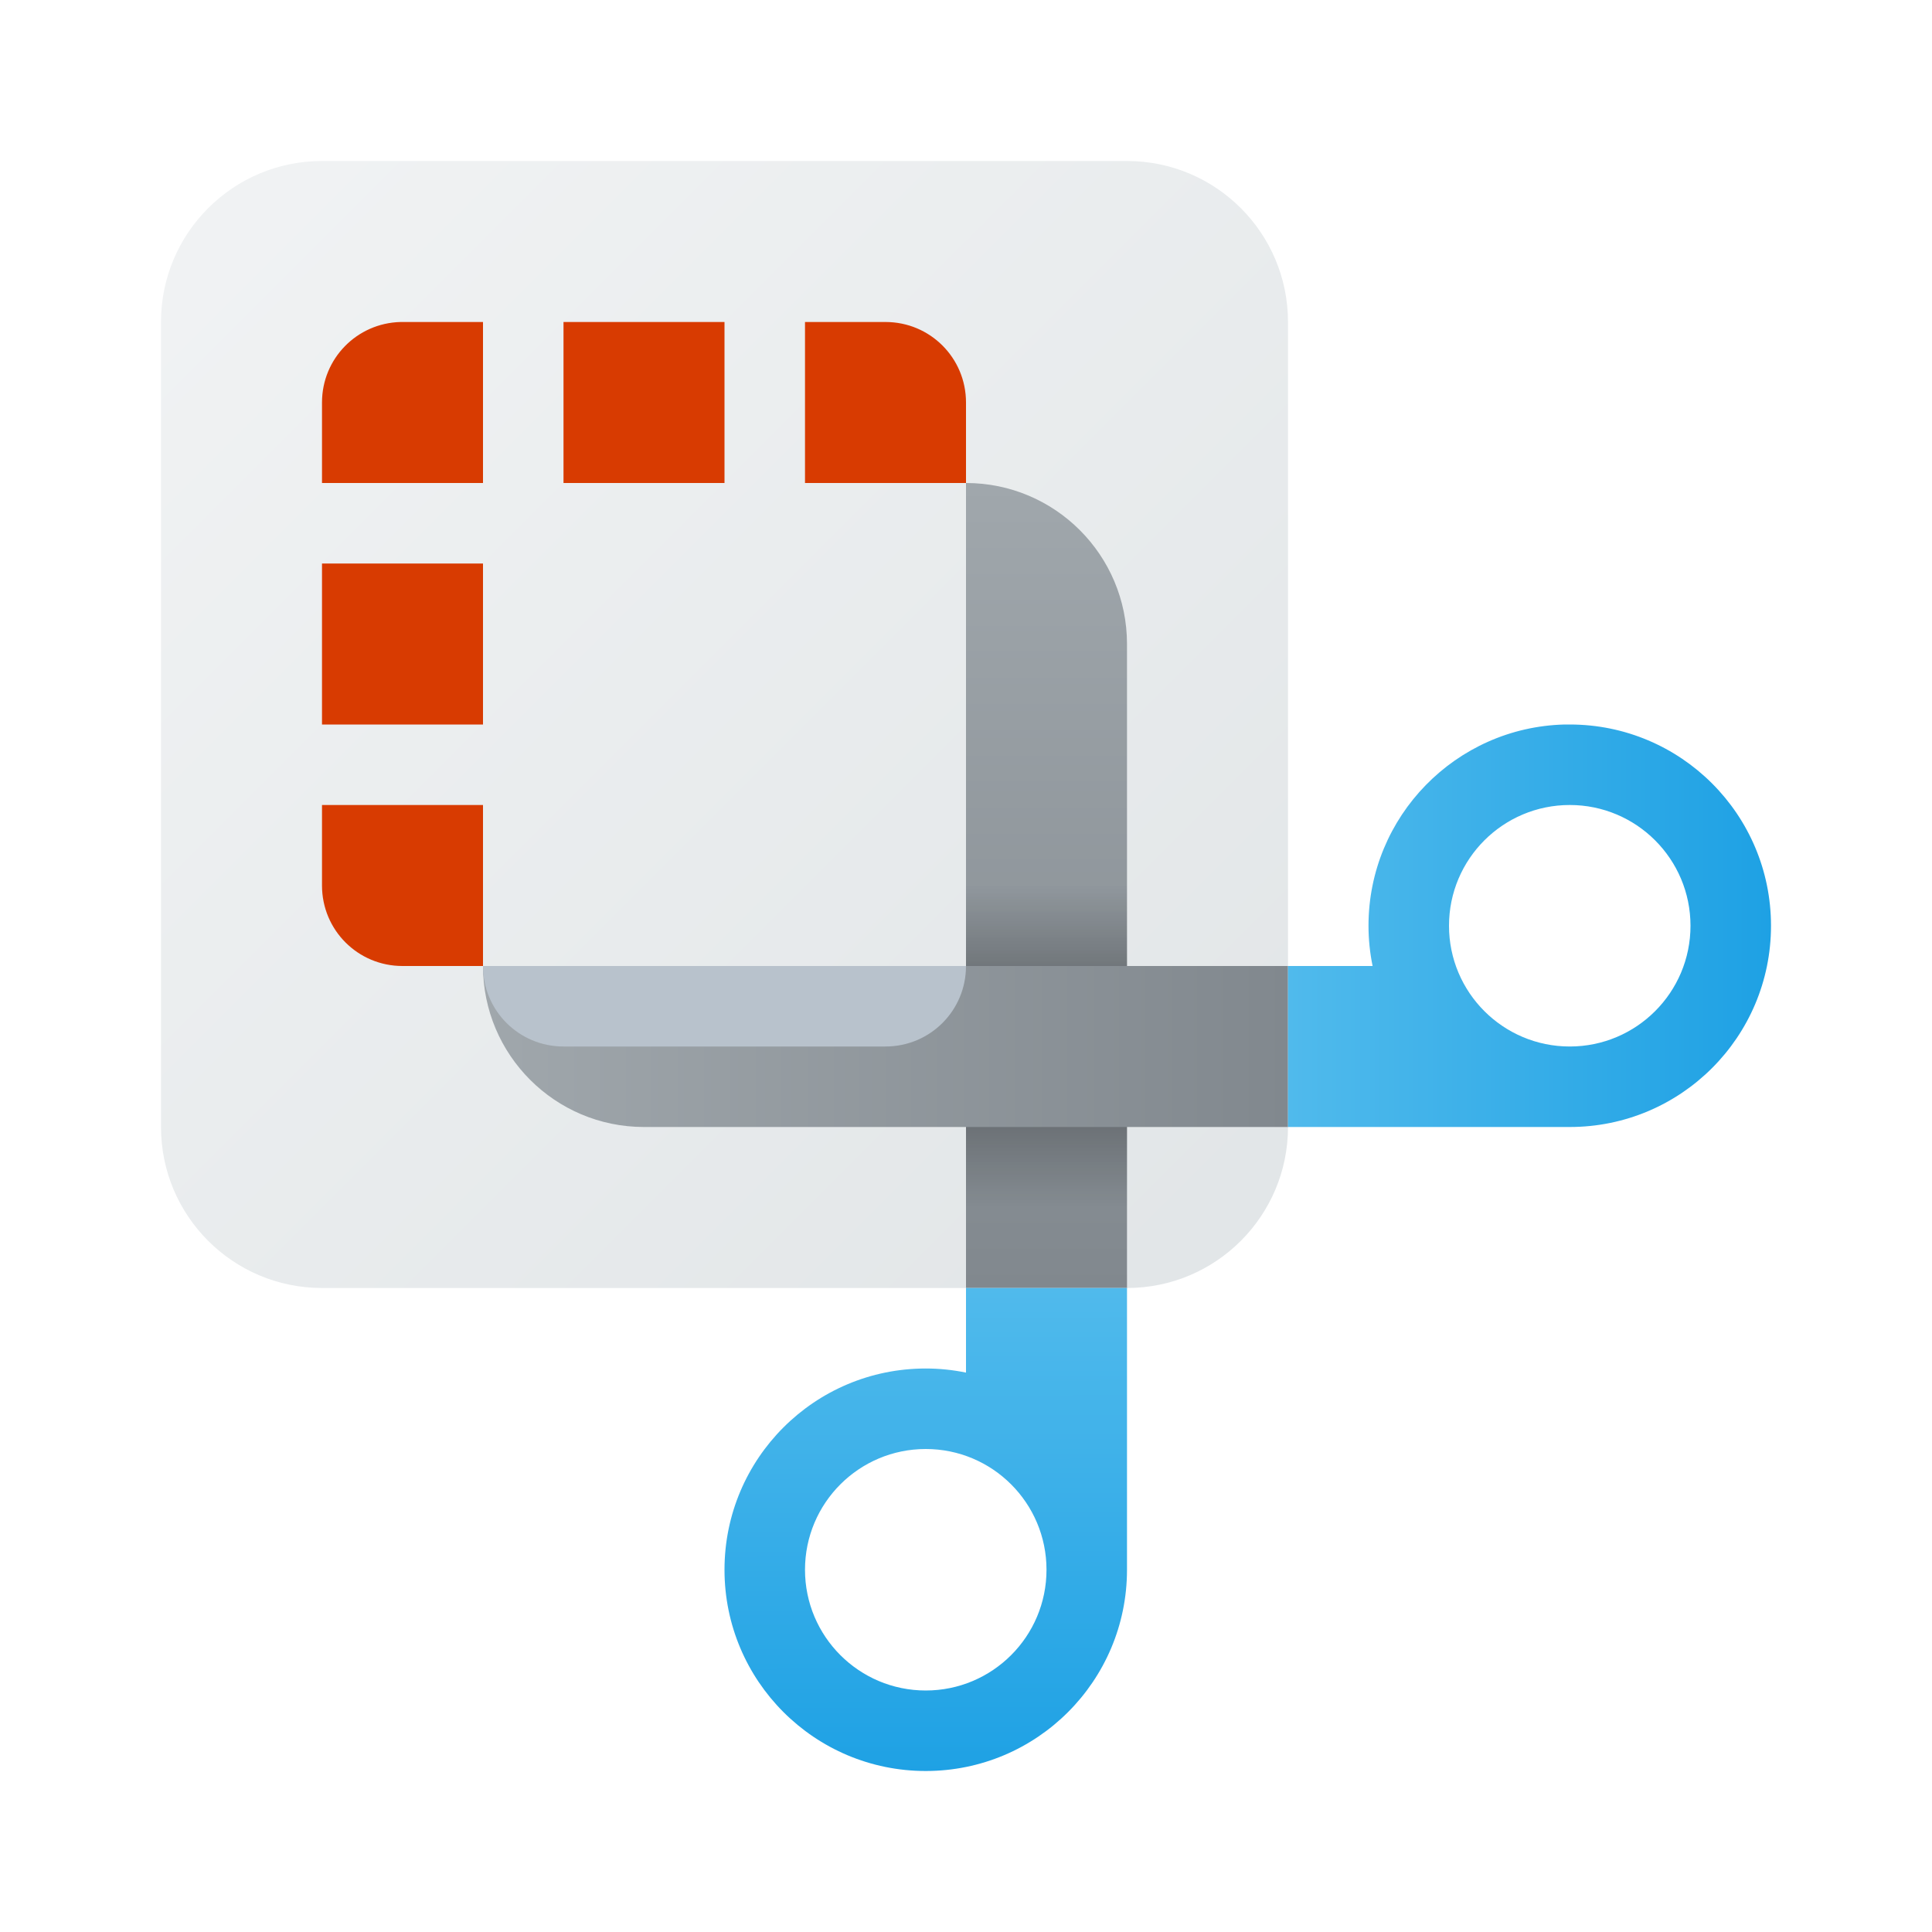
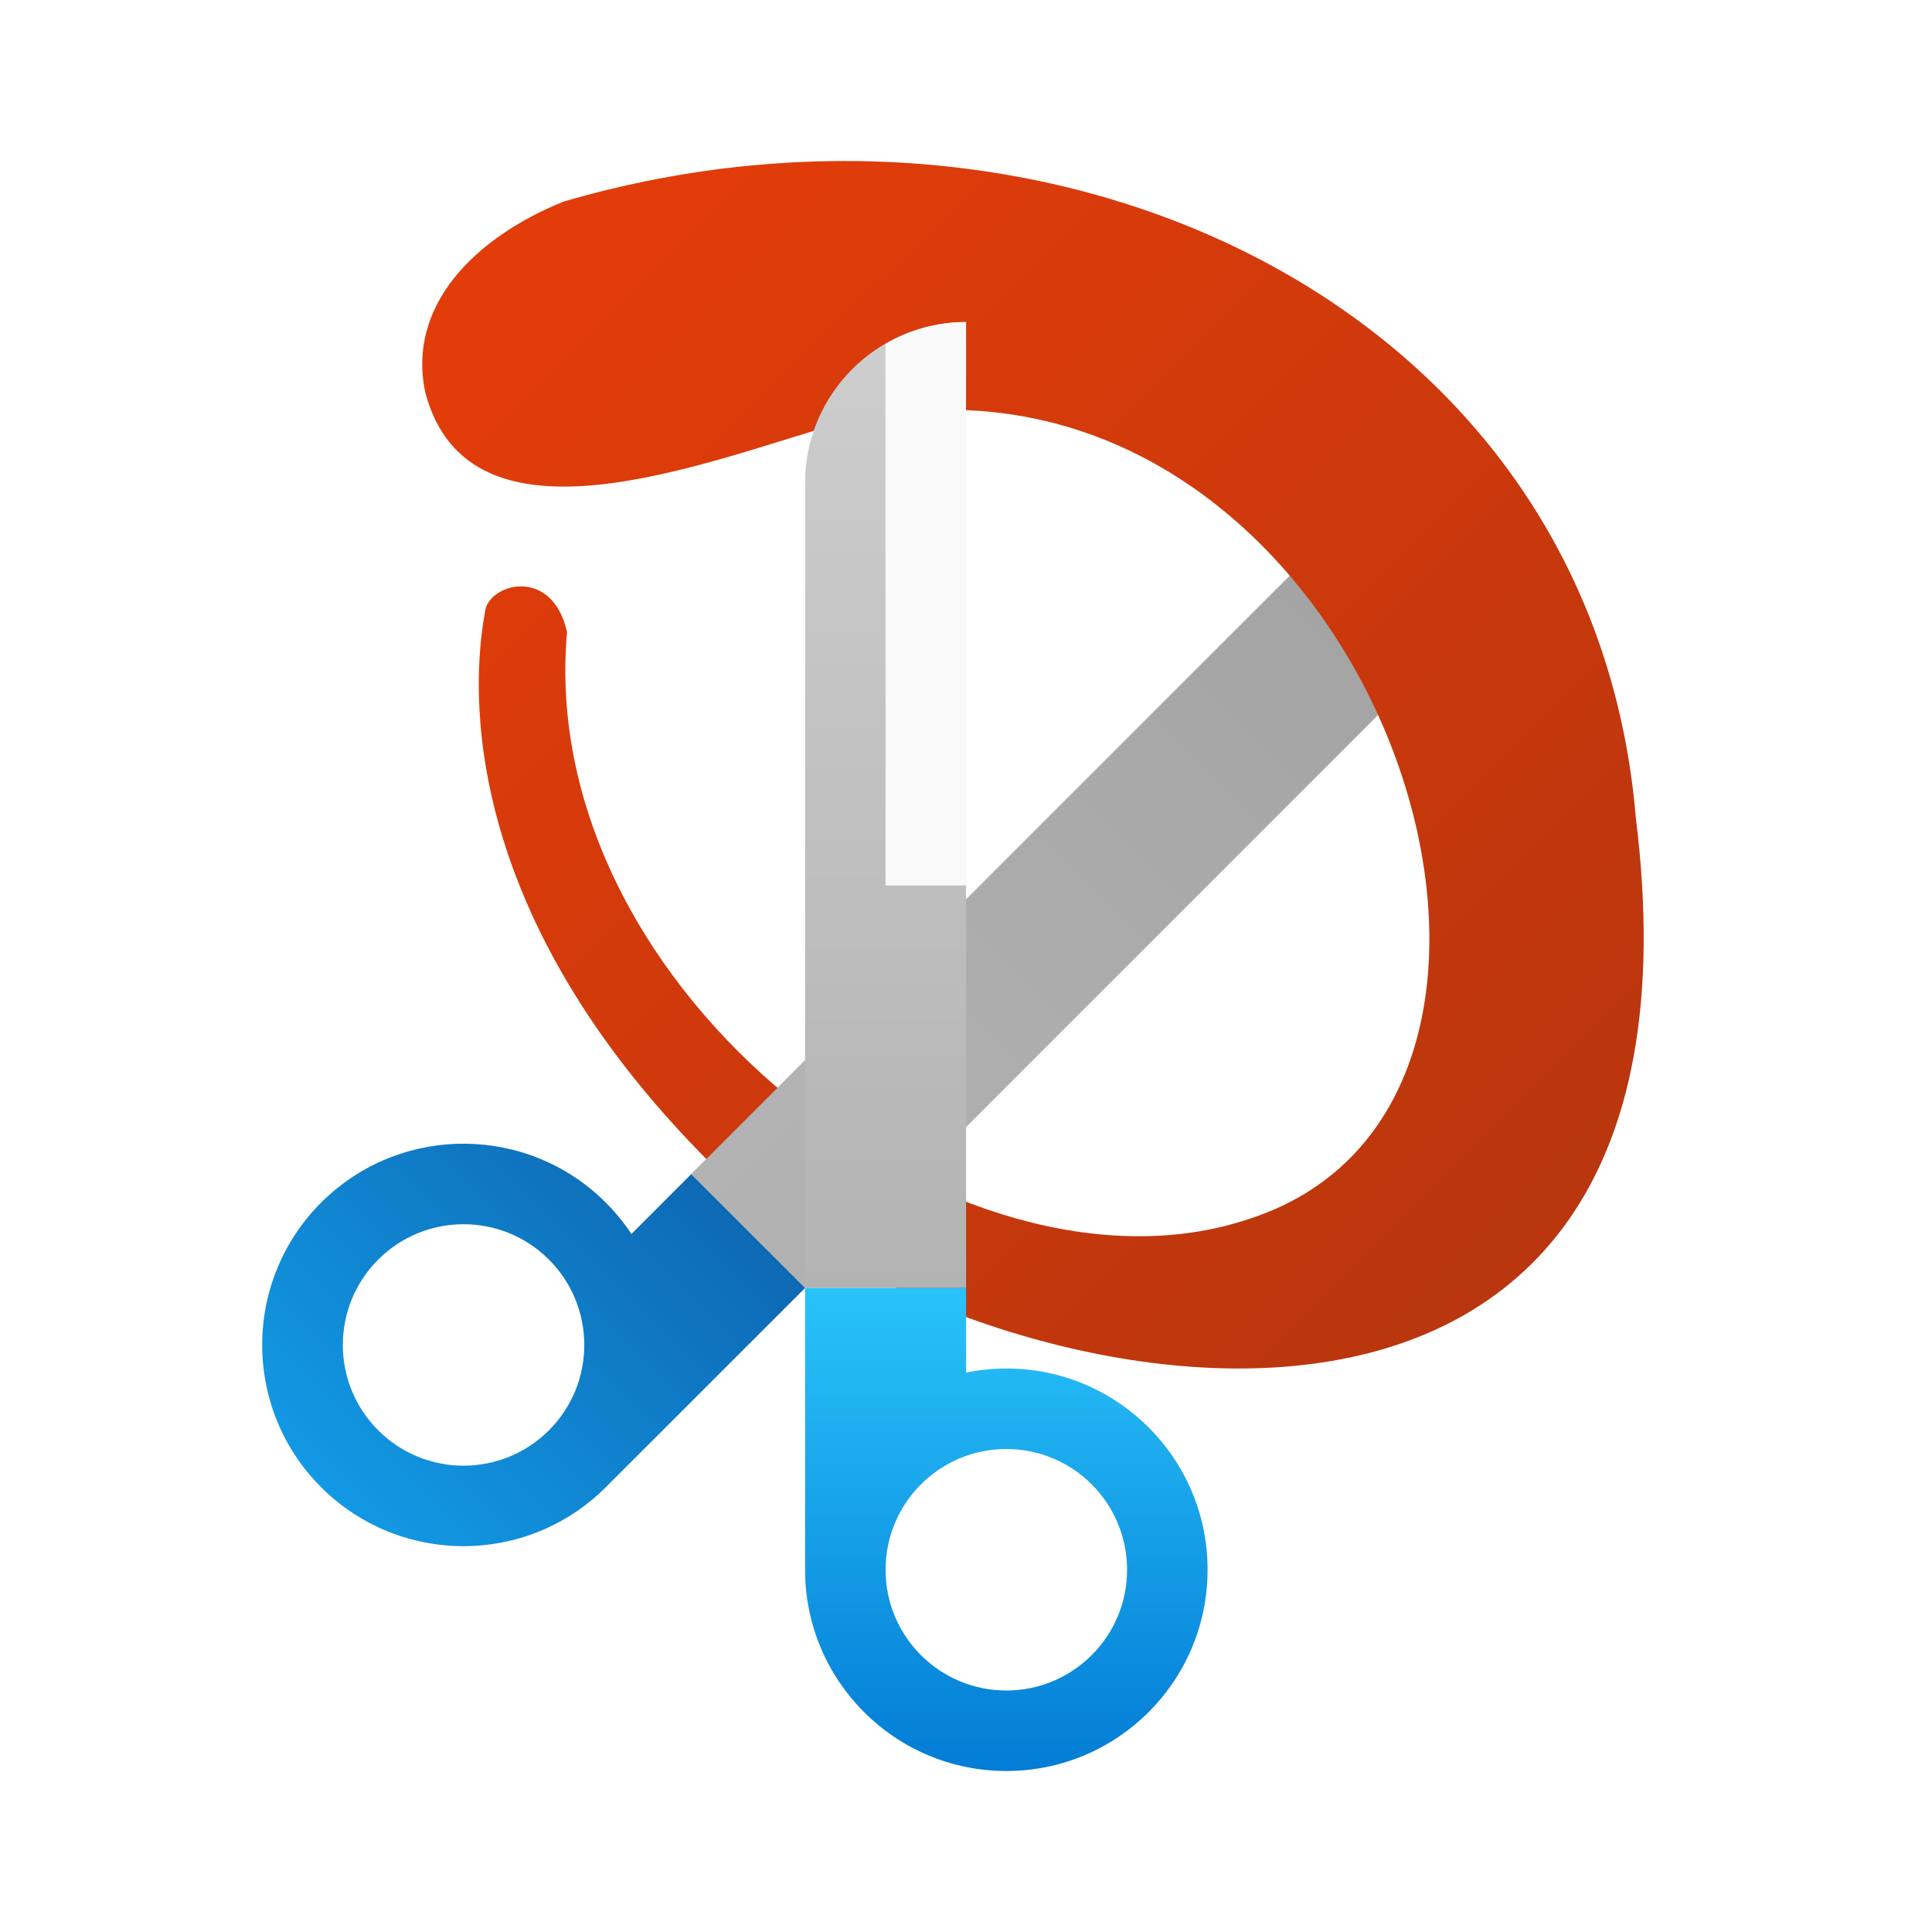
<svg xmlns="http://www.w3.org/2000/svg" xmlns:xlink="http://www.w3.org/1999/xlink" width="24" height="24" viewBox="0 0 24 24" version="1.1" id="svg2112">
  <defs id="defs2109">
-     <linearGradient xlink:href="#linearGradient1430" id="linearGradient5396" x1="0.265" y1="0.265" x2="3.969" y2="3.969" gradientUnits="userSpaceOnUse" gradientTransform="matrix(3.779575,0,0,3.779575,1,0.9999999)" />
-     <linearGradient id="linearGradient1430">
-       <stop style="stop-color:#f1f3f4;stop-opacity:1;" offset="0" id="stop1426" />
-       <stop style="stop-color:#e1e5e7;stop-opacity:1" offset="1" id="stop1428" />
+     <linearGradient xlink:href="#linearGradient7072" id="linearGradient6150" x1="11" y1="3" x2="11" y2="15" gradientUnits="userSpaceOnUse" gradientTransform="matrix(-1,0,0,1,23.00064,0.9999999)" />
+     <linearGradient xlink:href="#linearGradient4525" id="linearGradient6148" x1="5" y1="12" x2="17" y2="12" gradientUnits="userSpaceOnUse" gradientTransform="matrix(-0.7071068,0.7071068,0.7071068,0.7071068,12.82907,-5.213204)" />
+     <linearGradient xlink:href="#linearGradient9982" id="linearGradient7609" x1="15" y1="10.5" x2="21" y2="10.5" gradientUnits="userSpaceOnUse" gradientTransform="matrix(-0.7071068,0.7071068,0.7071068,0.7071068,11.41485,-3.798988)" />
+     <linearGradient id="linearGradient7072">
+       <stop style="stop-color:#cecece;stop-opacity:1;" offset="0" id="stop7068" />
+       <stop style="stop-color:#b3b3b3;stop-opacity:1;" offset="1" id="stop7070" />
    </linearGradient>
-     <linearGradient xlink:href="#linearGradient1587" id="linearGradient6150" x1="11" y1="5" x2="11" y2="15" gradientUnits="userSpaceOnUse" gradientTransform="translate(1,0.9999999)" />
-     <linearGradient id="linearGradient1587">
-       <stop style="stop-color:#a0a7ac;stop-opacity:1;" offset="0" id="stop1583" />
-       <stop style="stop-color:#81888e;stop-opacity:1" offset="1" id="stop1585" />
+     <linearGradient id="linearGradient4525">
+       <stop style="stop-color:#a2a2a2;stop-opacity:1;" offset="0" id="stop4521" />
+       <stop style="stop-color:#b3b3b3;stop-opacity:1;" offset="1" id="stop4523" />
    </linearGradient>
-     <linearGradient xlink:href="#linearGradient1740" id="linearGradient1742" x1="10.583" y1="12.171" x2="10.583" y2="8.996" gradientUnits="userSpaceOnUse" gradientTransform="matrix(1.259842,0,0,1.259842,0.6666679,-0.3333323)" />
-     <linearGradient id="linearGradient1740">
-       <stop style="stop-color:#000000;stop-opacity:0" offset="0" id="stop1736" />
-       <stop style="stop-color:#000000;stop-opacity:1" offset="0.5" id="stop1744" />
-       <stop style="stop-color:#000000;stop-opacity:0;" offset="1" id="stop1738" />
+     <linearGradient id="linearGradient9982">
+       <stop style="stop-color:#0e69b4;stop-opacity:1;" offset="0" id="stop9978" />
+       <stop style="stop-color:#1299e4;stop-opacity:1;" offset="1" id="stop9980" />
    </linearGradient>
-     <linearGradient xlink:href="#linearGradient1587" id="linearGradient6148" x1="5" y1="12" x2="15" y2="12" gradientUnits="userSpaceOnUse" gradientTransform="translate(1,0.9999999)" />
-     <linearGradient xlink:href="#linearGradient1452" id="linearGradient7655" x1="13" y1="15" x2="13.013" y2="21.053" gradientUnits="userSpaceOnUse" gradientTransform="translate(1,0.9999999)" />
+     <linearGradient xlink:href="#linearGradient1452" id="linearGradient3863" x1="11" y1="16" x2="11" y2="22" gradientUnits="userSpaceOnUse" gradientTransform="translate(-0.9995692)" />
    <linearGradient id="linearGradient1452">
-       <stop style="stop-color:#50baec;stop-opacity:1" offset="0" id="stop1448" />
-       <stop style="stop-color:#1ea1e4;stop-opacity:1" offset="1" id="stop1450" />
+       <stop style="stop-color:#29c3fa;stop-opacity:1;" offset="0" id="stop1448" />
+       <stop style="stop-color:#037cd5;stop-opacity:1;" offset="1" id="stop1450" />
    </linearGradient>
-     <linearGradient xlink:href="#linearGradient1452" id="linearGradient7609" x1="15" y1="10.5" x2="21" y2="10.5" gradientUnits="userSpaceOnUse" gradientTransform="translate(1,0.9999999)" />
+     <linearGradient xlink:href="#linearGradient937" id="linearGradient939" x1="17.278" y1="9.367" x2="54.623" y2="46.808" gradientUnits="userSpaceOnUse" gradientTransform="matrix(0.3504057,0,0,0.3504057,1.278408,0.5983775)" />
+     <linearGradient id="linearGradient937">
+       <stop style="stop-color:#e13c0a;stop-opacity:1;" offset="0" id="stop933" />
+       <stop style="stop-color:#b4350e;stop-opacity:1;" offset="1" id="stop935" />
+     </linearGradient>
+     <linearGradient xlink:href="#linearGradient4525" id="linearGradient6123" x1="-43.498" y1="23.272" x2="-43.498" y2="-12.728" gradientUnits="userSpaceOnUse" gradientTransform="matrix(0.4,0,0,0.4,15.55685,21.47635)" />
  </defs>
-   <rect style="fill:url(#linearGradient5396);fill-opacity:1;stroke-width:2;stroke-linejoin:round" id="rect859" width="14" height="14" x="2" y="2" ry="2" />
-   <path id="rect1065" style="fill:url(#linearGradient6150);fill-opacity:1;stroke-width:1.633;stroke-linejoin:round" d="M 12,6 V 8 16 h 2 V 8 A 2,2 0 0 0 12,6 Z" />
-   <rect style="opacity:0.4;fill:url(#linearGradient1742);fill-opacity:1;stroke-width:0.333" id="rect1734" width="2" height="4" x="12" y="11" />
-   <path id="rect1169" style="fill:url(#linearGradient6148);fill-opacity:1;stroke-width:1.512;stroke-linejoin:round" d="m 6,12 a 2,2 0 0 0 2,2 H 16 V 12 H 8 Z" />
-   <path id="rect1599" style="fill:#b8c2cc;fill-opacity:1;stroke-width:0.408" d="m 12,12 c 0,0.554 -0.446,1 -1,1 H 7 c -0.554,0 -1,-0.446 -1,-1 1.2e-6,0 6,0 6,0 z" />
-   <path id="path6714" style="fill:url(#linearGradient7655);fill-opacity:1;stroke-width:1.667;stroke-linejoin:round" d="m 12,16 v 1.051 c -0.165,-0.034 -0.332,-0.051 -0.5,-0.051 -1.381,0 -2.5,1.119 -2.5,2.5 0,1.381 1.119,2.5 2.5,2.5 1.381,0 2.5,-1.119 2.5,-2.5 2.77e-4,-0.021 2.77e-4,-0.043 0,-0.064 v -3.436 z m -0.5,2 A 1.5,1.5 0 0 1 13,19.5 1.5,1.5 0 0 1 11.5,21 1.5,1.5 0 0 1 10,19.5 1.5,1.5 0 0 1 11.5,18 Z" />
-   <path id="path7431" style="fill:url(#linearGradient7609);fill-opacity:1;stroke-width:1.667;stroke-linejoin:round" d="M 19.436,9 C 18.085,9.034 17,10.141 17,11.5 c 9.1e-5,0.168 0.017,0.335 0.051,0.5 h -1.051 v 2 h 3.436 c 0.021,2.77e-4 0.043,2.77e-4 0.064,0 1.381,0 2.5,-1.119 2.5,-2.5 0,-1.381 -1.119,-2.5 -2.5,-2.5 -0.022,0 -0.043,-5.43e-4 -0.064,0 z M 19.5,10 a 1.5,1.5 0 0 1 1.5,1.5 1.5,1.5 0 0 1 -1.5,1.5 1.5,1.5 0 0 1 -1.5,-1.5 1.5,1.5 0 0 1 1.5,-1.5 z" />
-   <path id="rect1816" style="fill:#d83b01;fill-opacity:1;stroke-width:2;stroke-linejoin:round" d="M 4.975,4 C 4.433,4.014 4,4.455 4,5 v 1 h 2 v -2 H 5 c -0.009,0 -0.017,-2.165e-4 -0.025,0 z m 2.025,0 v 2 h 2 v -2 z m 3,0 v 2 H 12 v -1 c 0,-0.554 -0.446,-1 -1,-1 z M 4,7 V 9 H 6 V 7 Z M 4,10 v 1 c 0,0.554 0.446,1 1,1 h 1 v -2 z" />
+   <path id="rect1169" style="fill:url(#linearGradient6148);fill-opacity:1;stroke-width:1.512;stroke-linejoin:round" d="m 17.072,6.101 c 0.781,0.781 0.781,2.047 0,2.828 L 10.001,16 8.586,14.586 15.657,7.515 Z" />
+   <path d="M 10.454,5.25 C 8.777,5.727 5.835,6.95 5.284,4.879 5.051,3.798 5.899,2.949 7.002,2.504 13.176,0.7 19.795,3.854 20.321,10.16 21.466,19.364 12.217,17.544 9.038,14.657 5.453,11.221 5.92,8.188 6.026,7.594 6.068,7.255 6.853,7.022 7.044,7.849 6.645,12.328 11.942,16.335 15.507,15.145 20.283,13.618 16.914,3.721 10.453,5.251 Z" style="fill:url(#linearGradient939);fill-opacity:1;stroke-width:1.182" id="path421" />
+   <rect style="fill:url(#linearGradient6123);fill-opacity:1;stroke-width:0.4;stroke-linecap:round;stroke-linejoin:round" id="rect5628" width="2.4" height="2" x="-4.242" y="16.385" transform="rotate(-45)" />
+   <path id="path7431" style="fill:url(#linearGradient7609);fill-opacity:1;stroke-width:1.667;stroke-linejoin:round" d="m 4.036,14.894 c 0.979,-0.931 2.529,-0.915 3.49,0.046 0.119,0.119 0.225,0.249 0.318,0.389 L 8.586,14.586 10.001,16 7.571,18.429 c -0.015,0.015 -0.03,0.031 -0.046,0.046 -0.976,0.976 -2.559,0.976 -3.536,-1e-6 -0.976,-0.976 -0.976,-2.559 7e-7,-3.536 0.015,-0.015 0.03,-0.031 0.046,-0.046 z m 0.662,0.753 a 1.5,1.5 0 0 0 0,2.121 1.5,1.5 0 0 0 2.121,0 1.5,1.5 0 0 0 -3e-7,-2.121 1.5,1.5 0 0 0 -2.121,0 z" />
+   <path id="rect1065" style="fill:url(#linearGradient6150);fill-opacity:1;stroke-width:1.633;stroke-linejoin:round" d="M 12.001,4 V 6 16 h -2 V 6 c 0,-1.105 0.895,-2 2,-2 z" />
+   <path id="path6714" style="fill:url(#linearGradient3863);fill-opacity:1;stroke-width:1.667;stroke-linejoin:round" d="m 12.001,16 v 1.051 c 0.165,-0.034 0.332,-0.051 0.5,-0.051 1.381,0 2.5,1.119 2.5,2.5 0,1.381 -1.119,2.5 -2.5,2.5 -1.381,0 -2.5,-1.119 -2.5,-2.5 -2.77e-4,-0.021 -2.77e-4,-0.043 0,-0.064 v -3.436 z m 0.5,2 a 1.5,1.5 0 0 0 -1.5,1.5 1.5,1.5 0 0 0 1.5,1.5 1.5,1.5 0 0 0 1.5,-1.5 1.5,1.5 0 0 0 -1.5,-1.5 z" />
+   <path id="rect1507" style="fill:#f9f9f9;fill-opacity:1;stroke-linecap:round;stroke-linejoin:round" d="m 12,4 c -0.365,0 -0.705,0.101 -1,0.271 V 11 h 1 V 6 Z" />
</svg>
